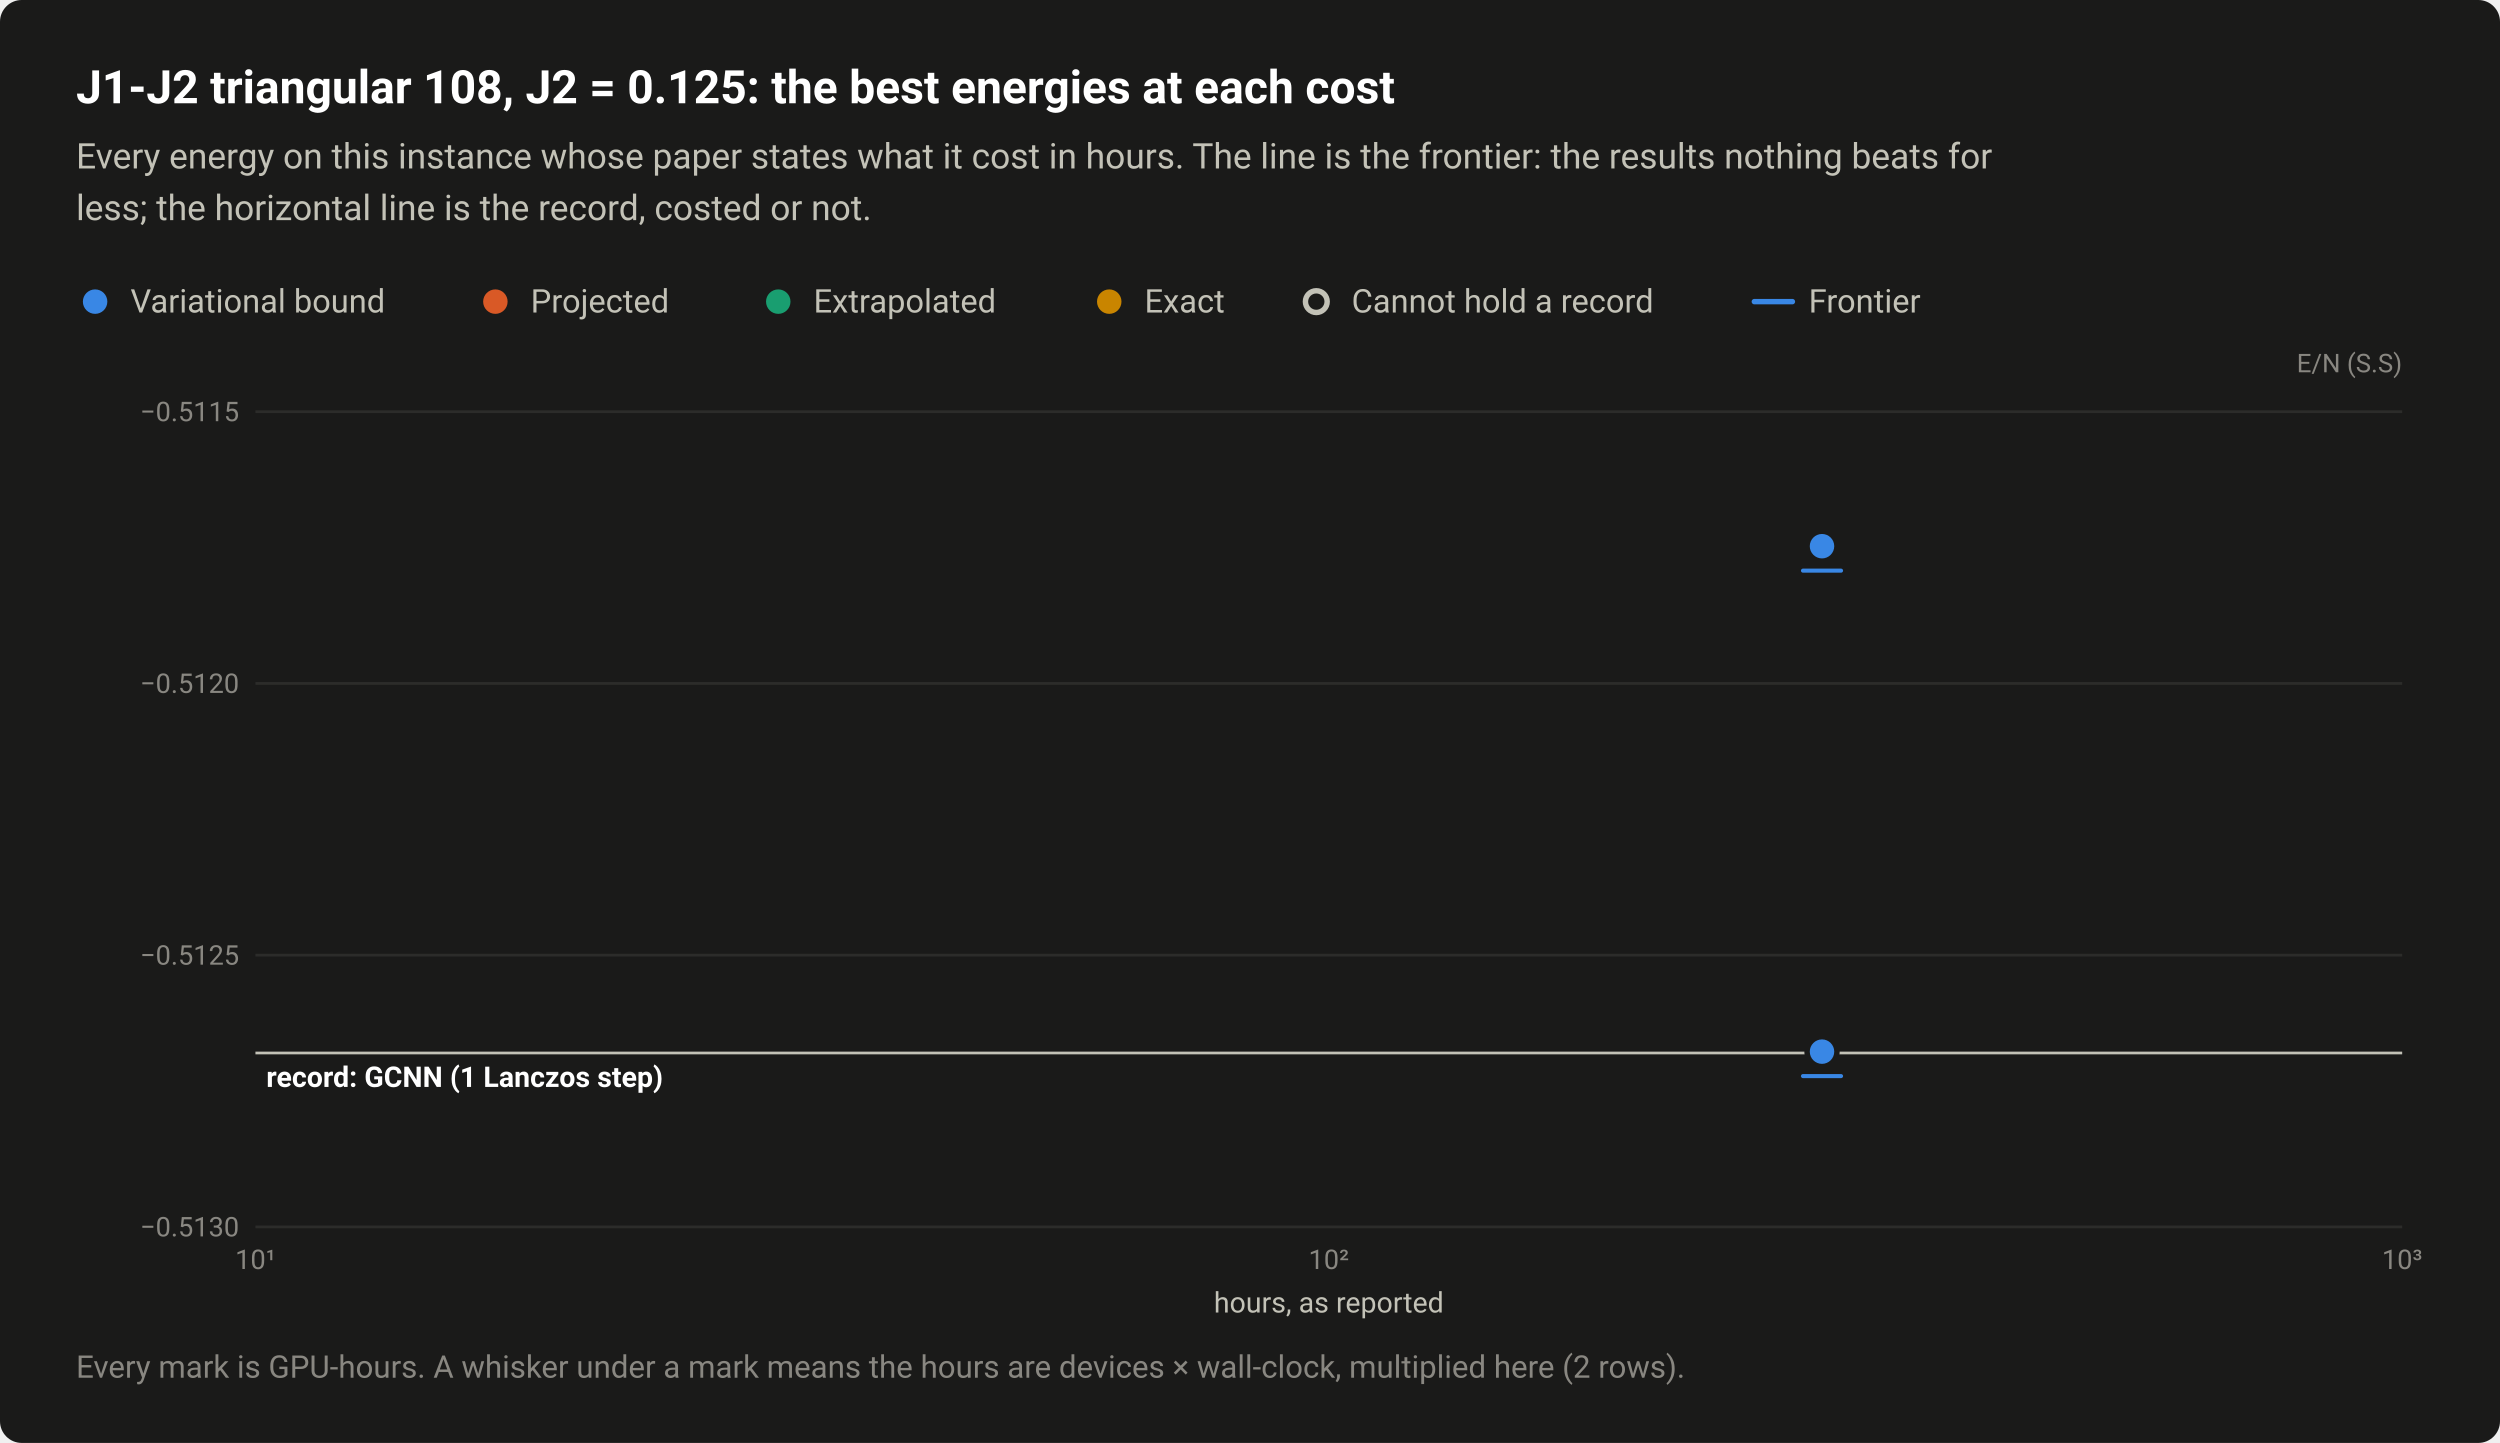
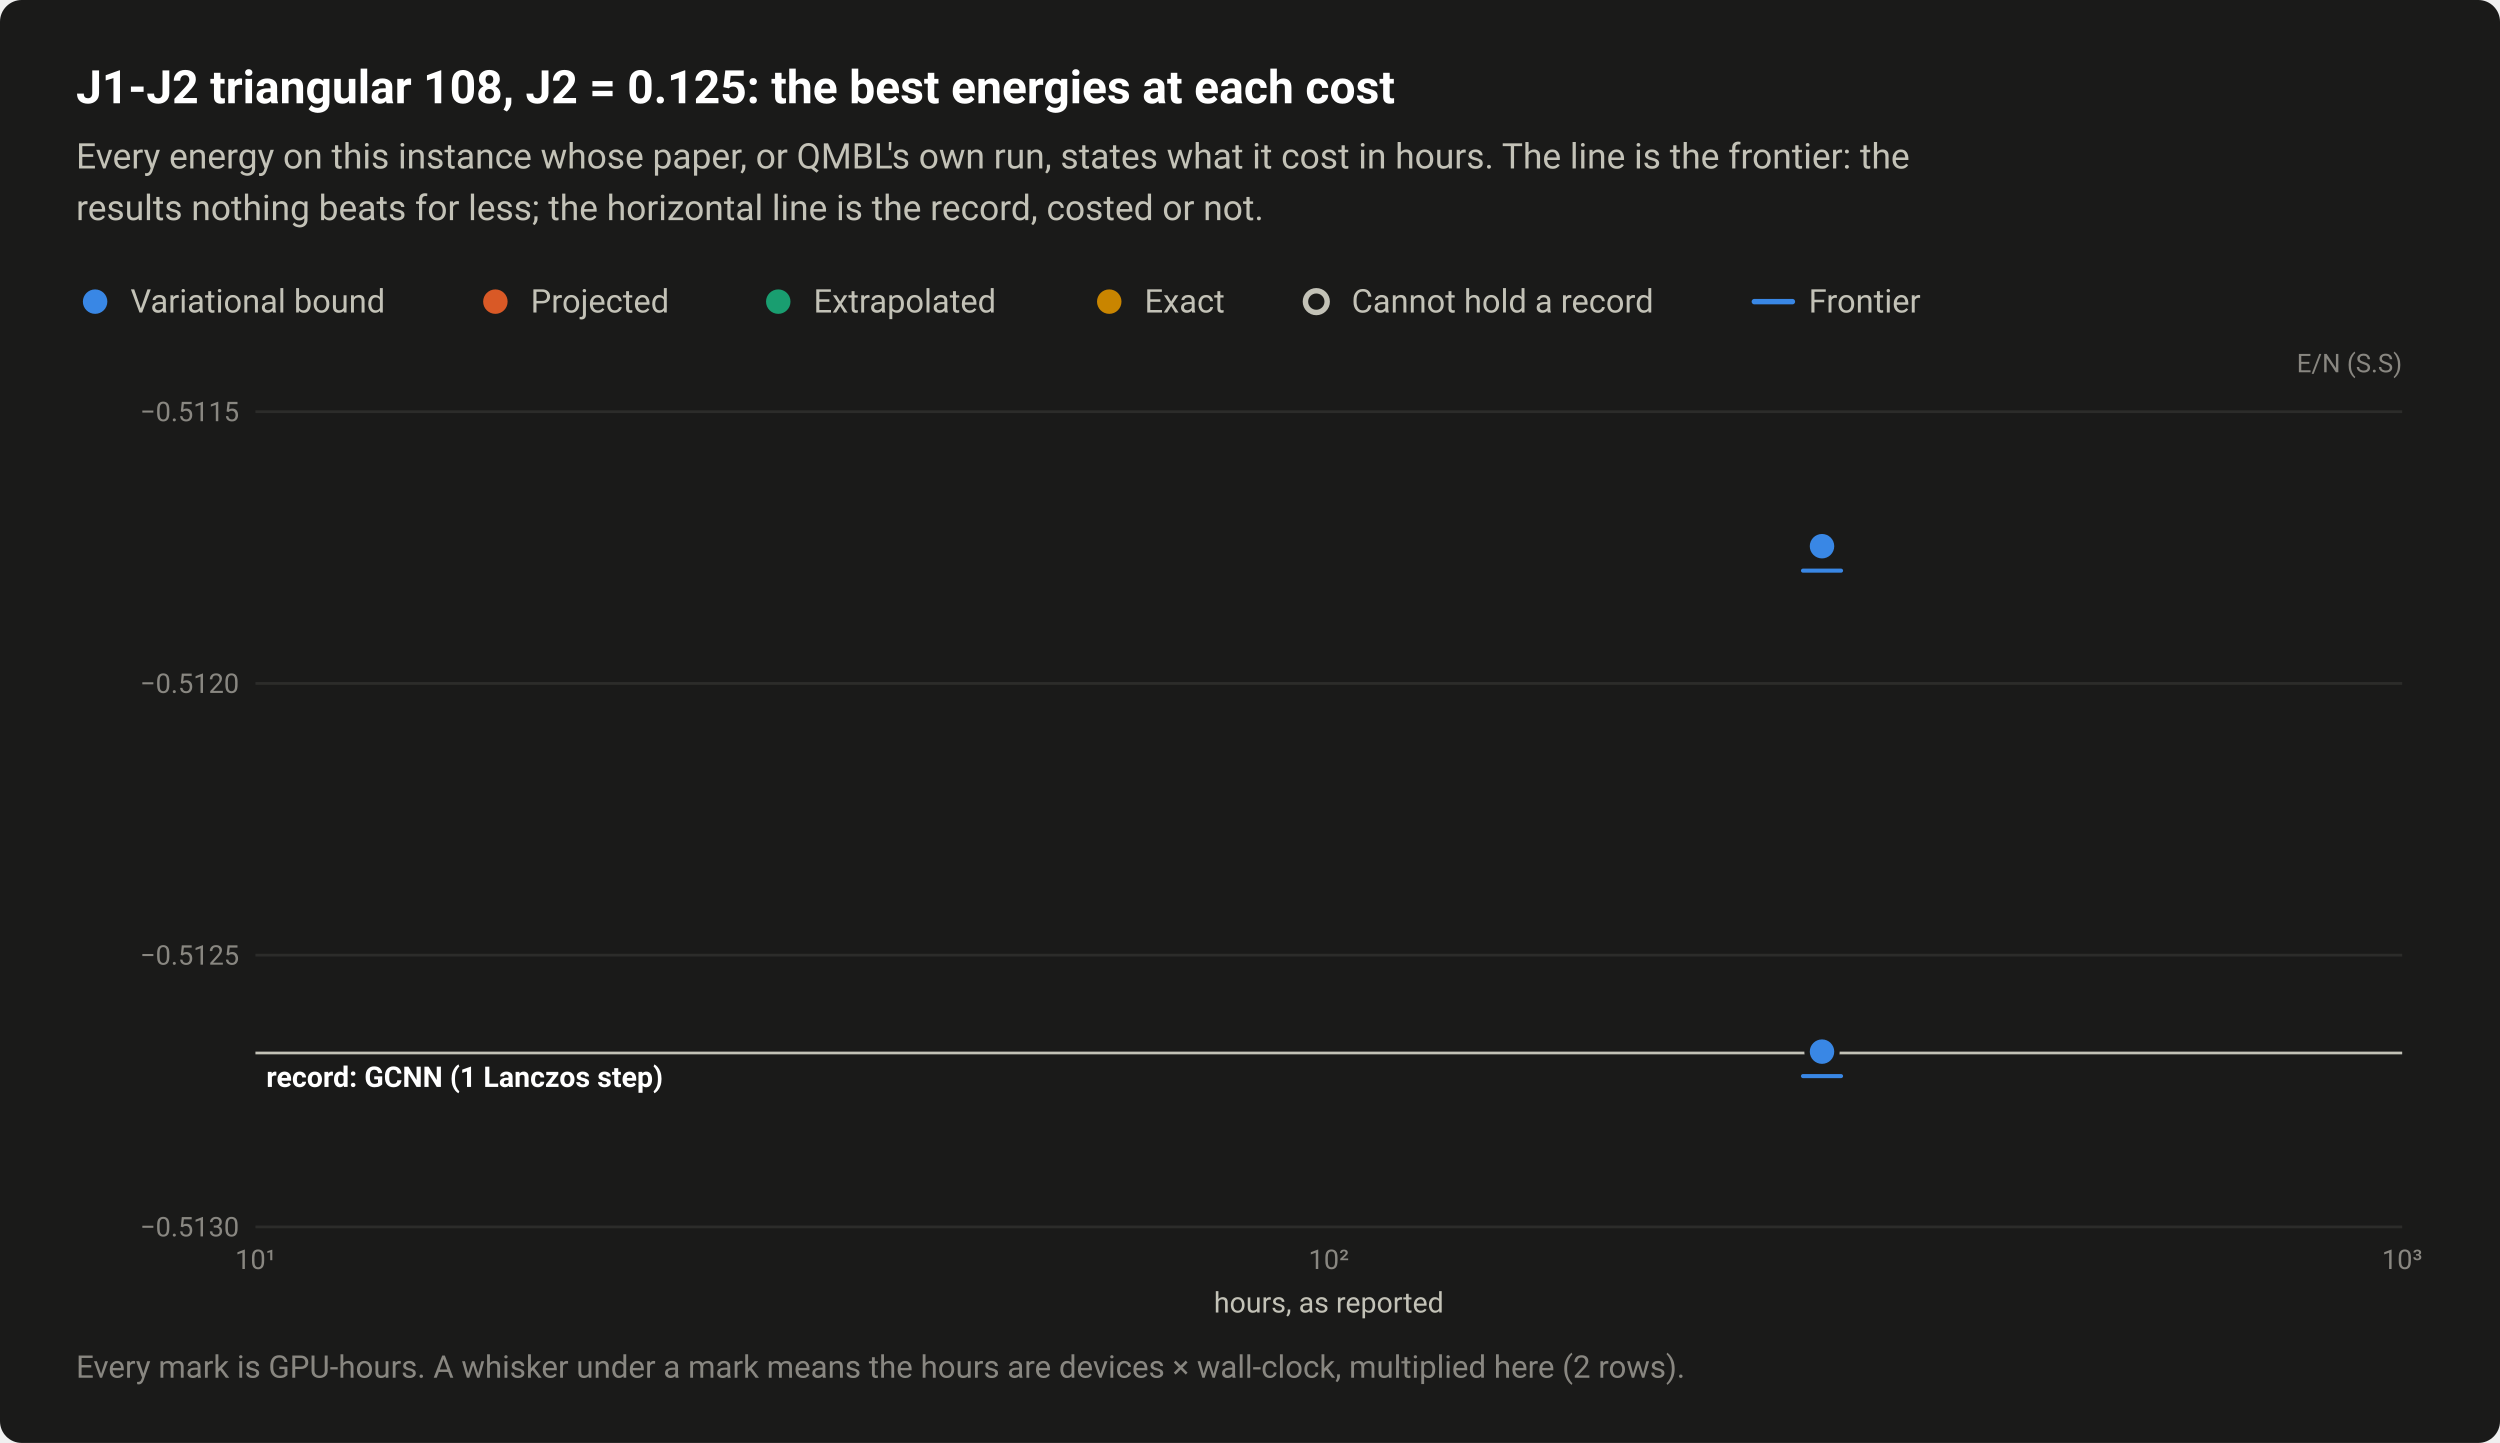
<svg xmlns="http://www.w3.org/2000/svg" width="920" height="531" viewBox="0 0 920 531" role="img" aria-labelledby="title desc">
  <style>text{font-family:system-ui,-apple-system,"Segoe UI",Roboto,"Helvetica Neue",Arial,sans-serif}</style>
  <rect width="920" height="531" rx="8" fill="#1a1a19" />
  <text x="28" y="38" font-size="17" fill="#ffffff" font-weight="600">J1-J2 triangular 108, J2 = 0.125: the best energies at each cost</text>
-   <text x="28" y="62" font-size="13" fill="#c3c2b7">Every energy on this instance whose paper states what it cost in hours. The line is the frontier: the results nothing beats for</text>
-   <text x="28" y="81" font-size="13" fill="#c3c2b7">less; the horizontal line is the record, costed or not.</text>
+   <text x="28" y="62" font-size="13" fill="#c3c2b7">Every energy on this instance whose paper, or QMBL's own run, states what it cost in hours. The line is the frontier: the</text>
+   <text x="28" y="81" font-size="13" fill="#c3c2b7">results nothing beats for less; the horizontal line is the record, costed or not.</text>
  <circle cx="35" cy="111" r="6.5" fill="#1a1a19" />
  <circle cx="35" cy="111" r="4.5" fill="#3987e5" />
  <text x="48" y="115" font-size="12" fill="#c3c2b7">Variational bound</text>
  <circle cx="182.3" cy="111" r="6.5" fill="#1a1a19" />
  <circle cx="182.3" cy="111" r="4.5" fill="#d95926" />
  <text x="195.3" y="115" font-size="12" fill="#c3c2b7">Projected</text>
  <circle cx="286.4" cy="111" r="6.5" fill="#1a1a19" />
  <circle cx="286.4" cy="111" r="4.5" fill="#199e70" />
  <text x="299.4" y="115" font-size="12" fill="#c3c2b7">Extrapolated</text>
  <circle cx="408.2" cy="111" r="6.5" fill="#1a1a19" />
  <circle cx="408.2" cy="111" r="4.5" fill="#c98500" />
  <text x="421.2" y="115" font-size="12" fill="#c3c2b7">Exact</text>
  <circle cx="484.4" cy="111" r="6.5" fill="#1a1a19" />
  <circle cx="484.4" cy="111" r="4" fill="#1a1a19" stroke="#c3c2b7" stroke-width="2" />
  <text x="497.4" y="115" font-size="12" fill="#c3c2b7">Cannot hold a record</text>
  <path d="M645.6 111H659.6" stroke="#3987e5" stroke-width="2" stroke-linecap="round" />
  <text x="665.6" y="115" font-size="12" fill="#c3c2b7">Frontier</text>
  <text x="884" y="137" font-size="9.5" fill="#898781" text-anchor="end">E/N (S.S)</text>
  <path d="M94 451.5H884" stroke="#2c2c2a" stroke-width="1" />
  <text x="88" y="455" font-size="10" fill="#898781" text-anchor="end" style="font-variant-numeric:tabular-nums">−0.5130</text>
  <path d="M94 351.5H884" stroke="#2c2c2a" stroke-width="1" />
  <text x="88" y="355" font-size="10" fill="#898781" text-anchor="end" style="font-variant-numeric:tabular-nums">−0.5125</text>
  <path d="M94 251.5H884" stroke="#2c2c2a" stroke-width="1" />
  <text x="88" y="255" font-size="10" fill="#898781" text-anchor="end" style="font-variant-numeric:tabular-nums">−0.5120</text>
  <path d="M94 151.5H884" stroke="#2c2c2a" stroke-width="1" />
  <text x="88" y="155" font-size="10" fill="#898781" text-anchor="end" style="font-variant-numeric:tabular-nums">−0.5115</text>
  <text x="94" y="467" font-size="10" fill="#898781" text-anchor="middle" style="font-variant-numeric:tabular-nums">10¹</text>
  <text x="489" y="467" font-size="10" fill="#898781" text-anchor="middle" style="font-variant-numeric:tabular-nums">10²</text>
  <text x="884" y="467" font-size="10" fill="#898781" text-anchor="middle" style="font-variant-numeric:tabular-nums">10³</text>
  <path d="M94 387.5H884" stroke="#c3c2b7" stroke-width="1" />
  <text x="98" y="400" font-size="10.5" fill="#ffffff" font-weight="600">record: GCNN (1 Lanczos step)</text>
  <a class="pt" href="/instances/#r-J1J2_triangular_108_P_0_125-b4bac17e">
    <circle cx="670.5" cy="387" r="6.5" fill="#1a1a19" />
    <circle cx="670.5" cy="387" r="4.5" fill="#3987e5" />
    <path d="M663.5 396H677.5" stroke="#3987e5" stroke-width="1.5" stroke-linecap="round" />
  </a>
  <a class="pt" href="/instances/#r-J1J2_triangular_108_P_0_125-38adb2e4">
    <circle cx="670.5" cy="201" r="6.5" fill="#1a1a19" />
    <circle cx="670.5" cy="201" r="4.5" fill="#3987e5" />
    <path d="M663.5 210H677.5" stroke="#3987e5" stroke-width="1.5" stroke-linecap="round" />
  </a>
  <text x="489" y="483" font-size="10.5" fill="#c3c2b7" text-anchor="middle">hours, as reported</text>
  <text x="28" y="507" font-size="11.5" fill="#898781">Every mark is GPU-hours. A whisker under a mark means the hours are devices × wall-clock, multiplied here (2 rows).</text>
</svg>
